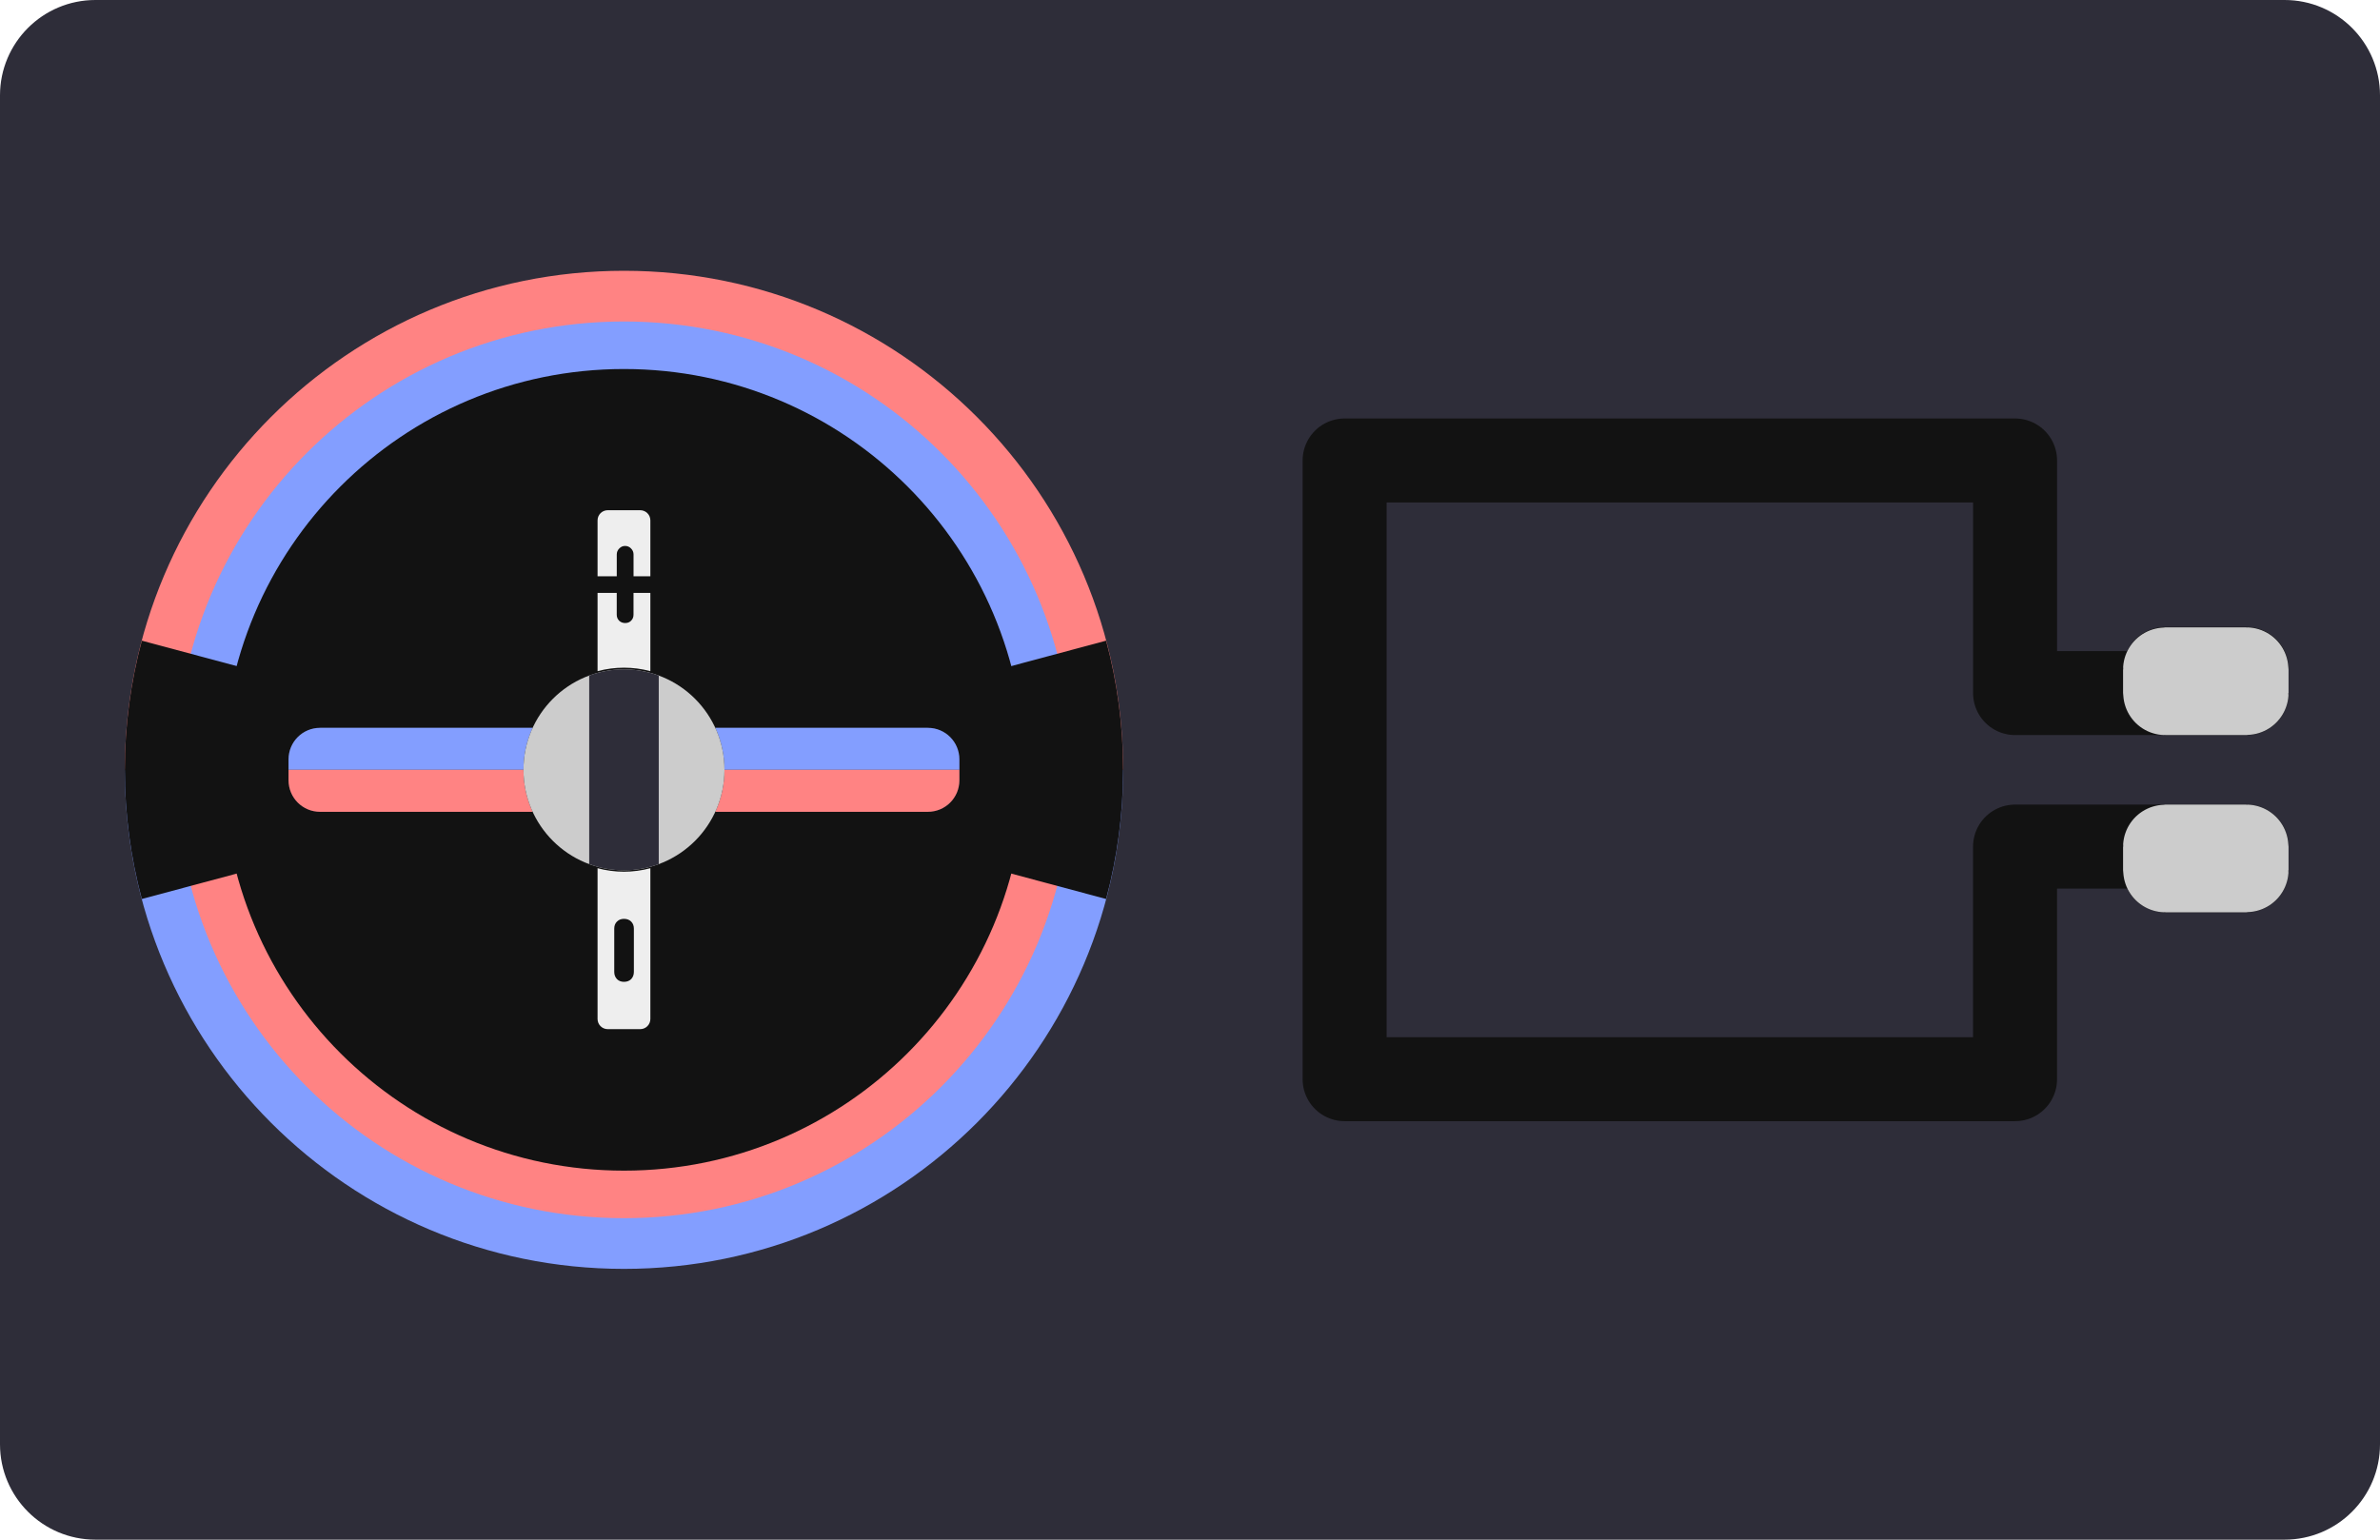
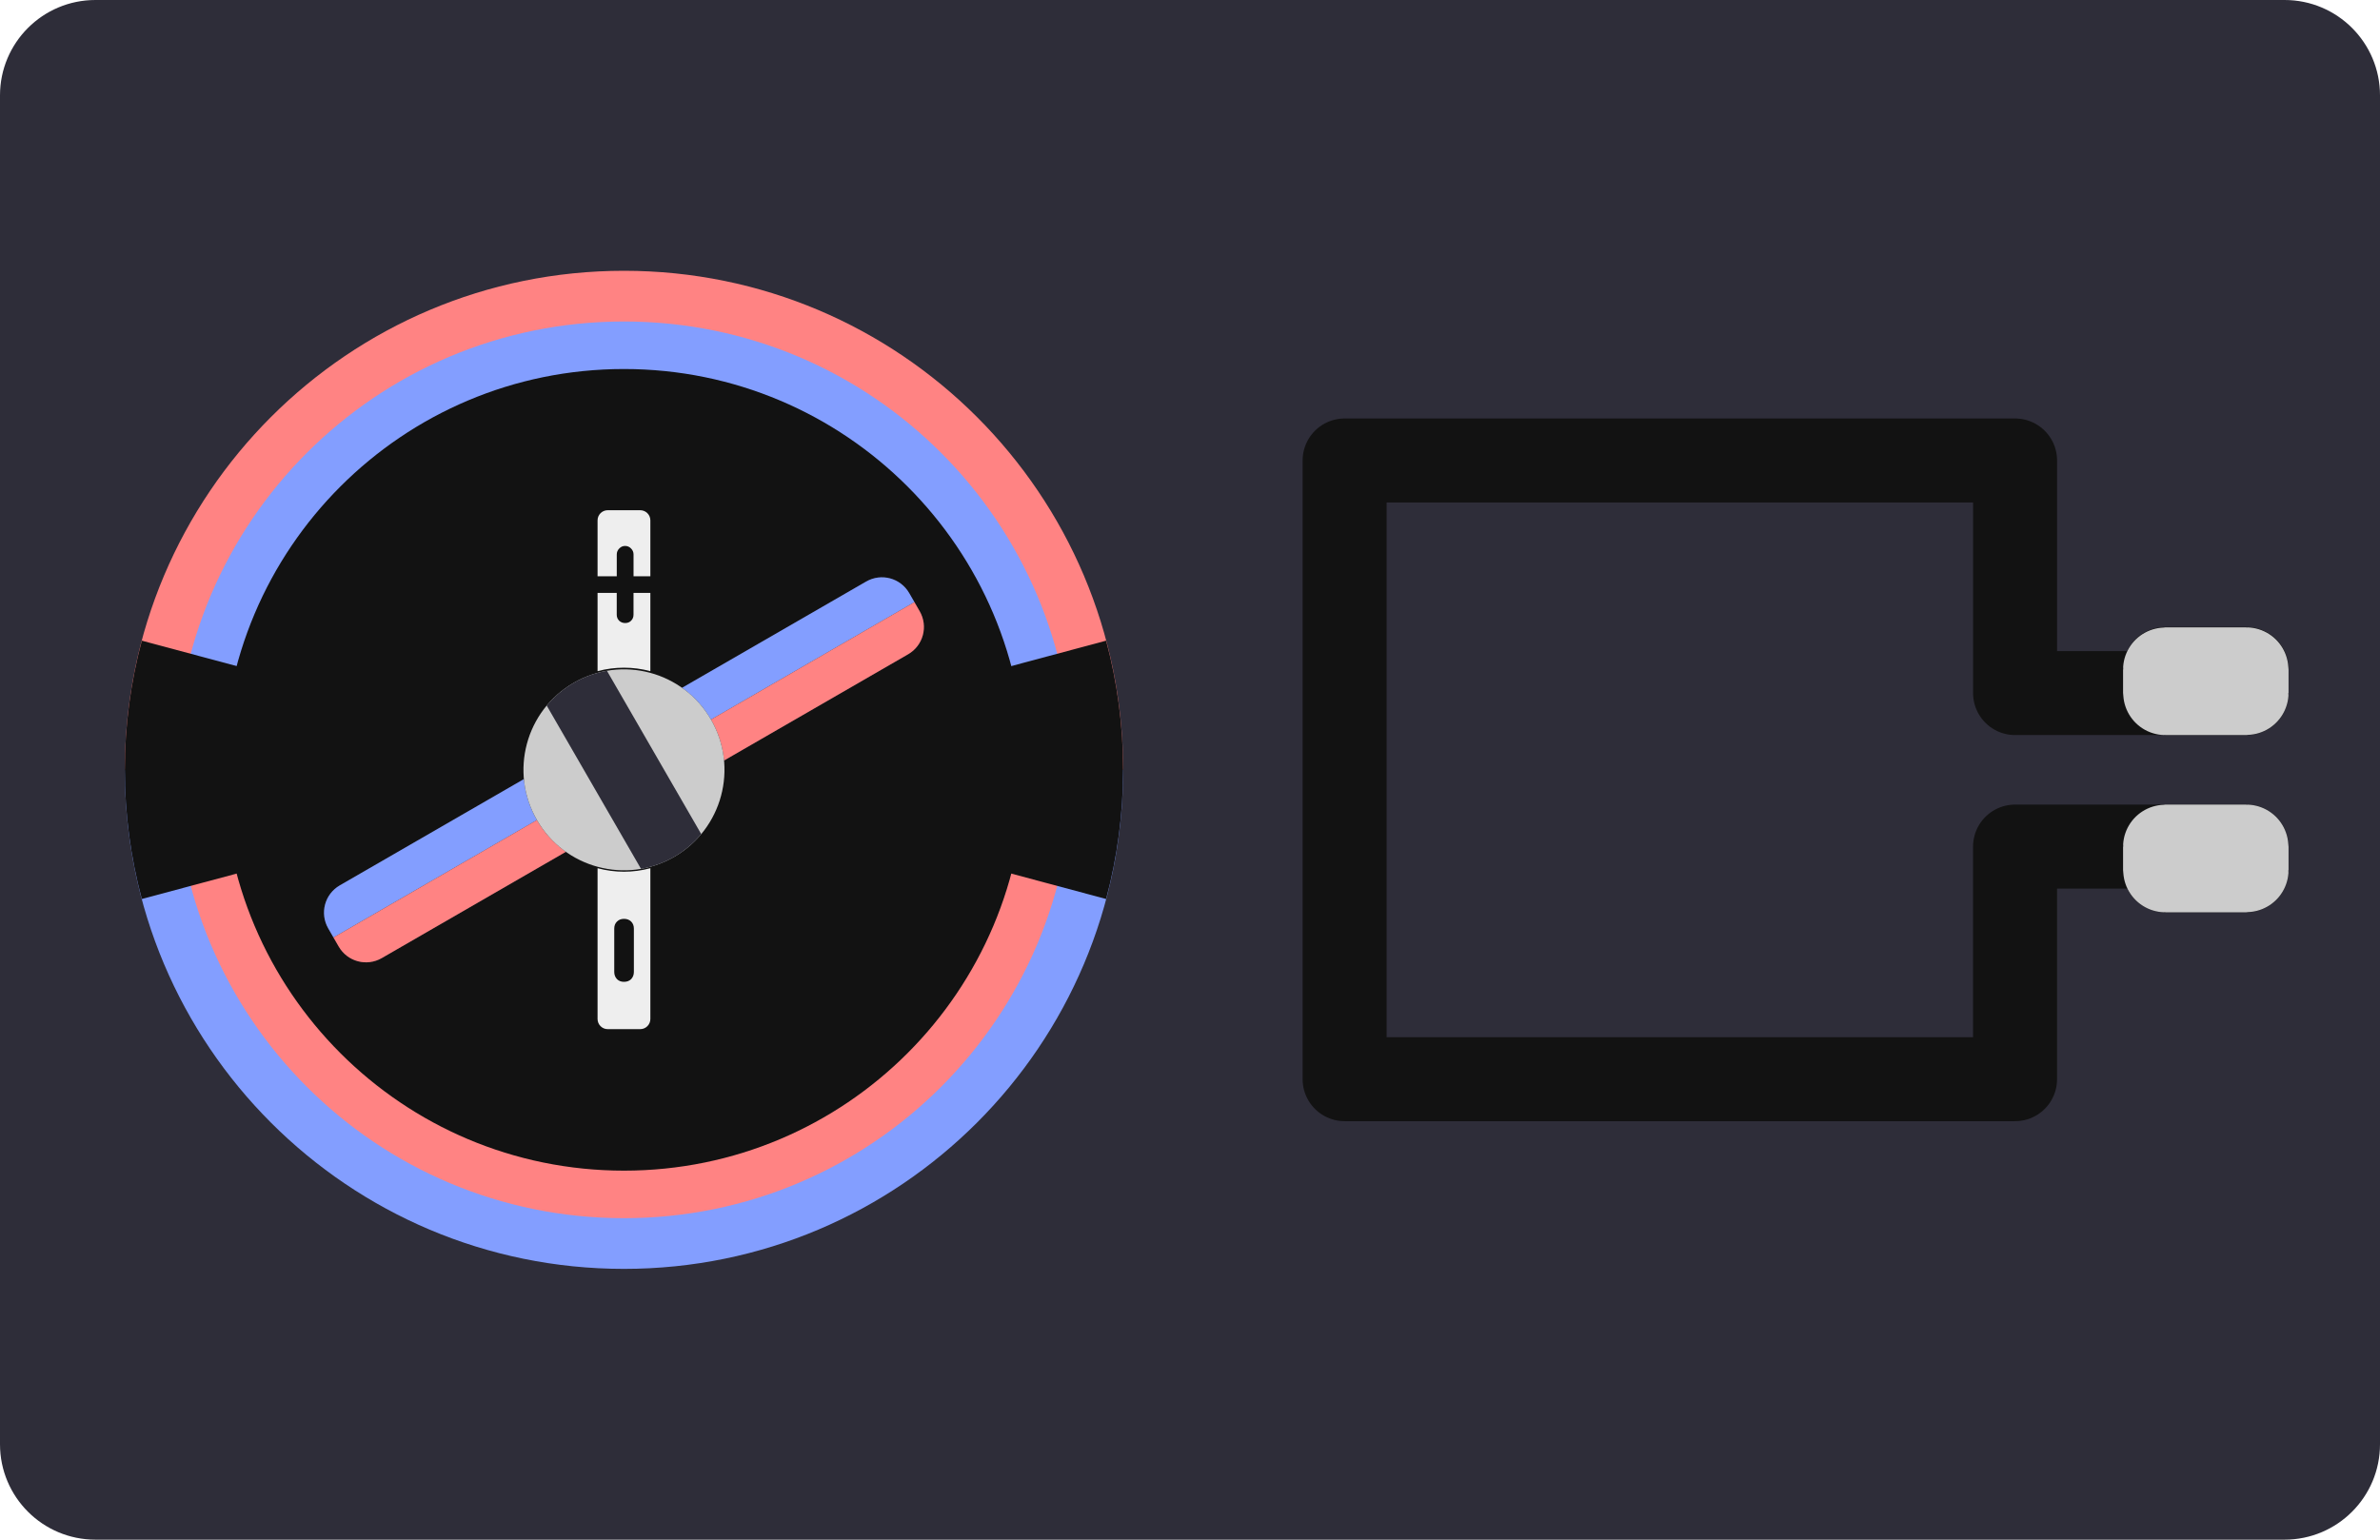
<svg xmlns="http://www.w3.org/2000/svg" width="85mm" height="55mm" viewBox="0 0 85 55" version="1.1" id="svg1">
  <defs id="defs1">
    <clipPath clipPathUnits="userSpaceOnUse" id="clipPath17">
      <circle style="display:inline;fill:#121212;fill-opacity:1;stroke-width:20.263;stroke-linecap:round;stroke-linejoin:round" id="circle18" cx="42.5" cy="-27.5" r="17.293" transform="scale(1,-1)" />
    </clipPath>
    <clipPath clipPathUnits="userSpaceOnUse" id="clipPath19">
      <circle style="display:inline;fill:#121212;fill-opacity:1;stroke-width:20.263;stroke-linecap:round;stroke-linejoin:round" id="circle20" cx="42.5" cy="-27.5" r="17.293" transform="scale(1,-1)" />
    </clipPath>
    <clipPath clipPathUnits="userSpaceOnUse" id="clipPath22">
      <path id="path22" clip-path="url(#clipPath17)" style="display:inline;fill:#ff8383;fill-opacity:1;stroke-width:25.228;stroke-linecap:round;stroke-linejoin:round" d="M 42.5,5.969 A 21.531,21.531 0 0 0 20.969,27.5 21.531,21.531 0 0 0 42.5,49.032 21.531,21.531 0 0 0 64.031,27.5 21.531,21.531 0 0 0 42.5,5.969 Z" transform="matrix(0.92968,0,0,-0.92968,2.9886,-1.933808)" />
    </clipPath>
  </defs>
  <g id="layer1" style="display:inline">
    <rect style="display:inline;fill:#2e2d39;fill-opacity:1;stroke-width:16;stroke-linecap:round;stroke-linejoin:round" id="rect1" width="85" height="55" x="0" y="-55" ry="3.408" transform="scale(1,-1)" />
    <rect style="display:inline;fill:#a8a5ff;stroke-width:16;stroke-linecap:round;stroke-linejoin:round" id="rect2" width="49.477" height="60.59" x="197.379" y="-74.844" ry="3.408" transform="scale(1,-1)" />
    <path id="circle8" style="display:inline;fill:#ff8383;fill-opacity:1;stroke-width:20.888;stroke-linecap:round;stroke-linejoin:round" d="M 22.285,9.673 A 17.827,17.827 0 0 0 4.458,27.5 H 40.112 A 17.827,17.827 0 0 0 22.285,9.673 Z" />
    <path id="circle7" style="display:inline;fill:#839eff;fill-opacity:1;stroke-width:18.766;stroke-linecap:round;stroke-linejoin:round" d="M 22.285,11.484 A 16.016,16.016 0 0 0 6.269,27.5 H 38.301 A 16.016,16.016 0 0 0 22.285,11.484 Z" />
    <path id="path9" style="display:inline;fill:#839eff;fill-opacity:1;stroke-width:20.888;stroke-linecap:round;stroke-linejoin:round" d="M 22.285,45.327 A 17.827,17.827 0 0 1 4.458,27.5 H 40.112 A 17.827,17.827 0 0 1 22.285,45.327 Z" />
    <path id="path10" style="display:inline;fill:#ff8383;fill-opacity:1;stroke-width:18.766;stroke-linecap:round;stroke-linejoin:round" d="M 22.285,43.516 A 16.016,16.016 0 0 1 6.269,27.5 H 38.301 A 16.016,16.016 0 0 1 22.285,43.516 Z" />
    <circle style="display:inline;fill:#121212;fill-opacity:1;stroke-width:16.777;stroke-linecap:round;stroke-linejoin:round" id="circle3" cx="22.285" cy="27.5" r="14.318" />
    <path style="display:inline;fill:#121212;fill-opacity:1;stroke-width:20.888;stroke-linecap:round;stroke-linejoin:round" id="circle10" d="m 5.065,32.114 a 17.827,17.827 0 0 1 0,-9.228 l 17.22,4.614 z" />
    <path style="display:inline;fill:#121212;fill-opacity:1;stroke-width:20.888;stroke-linecap:round;stroke-linejoin:round" id="path11" d="m -39.504,32.114 a 17.827,17.827 0 0 1 0,-9.228 l 17.22,4.614 z" transform="scale(-1,1)" />
-     <g id="dcmagnetouter" transform="matrix(0.8279647,0,0,-0.8279647,-12.90367,50.26902)">
+     <g id="dcmagnetouter" transform="matrix(0.7170384,-0.4139823,-0.4139823,-0.7170384,3.195209,64.81256)">
      <g id="dcmagnet">
-         <path id="rect6" style="fill:#2e2d39;stroke-width:3.846;stroke-linecap:round;stroke-linejoin:round;fill-opacity:1" d="m 29.392,29.312 c -0.754,0 -1.361,-0.607 -1.361,-1.361 v -0.901 c 0,-0.754 0.607,-1.361 1.361,-1.361 h 9.17 a 4.335,4.335 0 0 0 -0.397,1.811 4.335,4.335 0 0 0 0.397,1.812 z m 17.046,0 a 4.335,4.335 0 0 0 0.396,-1.812 4.335,4.335 0 0 0 -0.396,-1.811 h 9.17 c 0.754,0 1.361,0.607 1.361,1.361 v 0.901 c 0,0.754 -0.607,1.361 -1.361,1.361 z" />
+         <path id="rect6" style="fill:#2e2d39;fill-opacity:1;stroke-width:3.846;stroke-linecap:round;stroke-linejoin:round" d="m 29.392,29.312 c -0.754,0 -1.361,-0.607 -1.361,-1.361 v -0.901 c 0,-0.754 0.607,-1.361 1.361,-1.361 h 9.17 a 4.335,4.335 0 0 0 -0.397,1.811 4.335,4.335 0 0 0 0.397,1.812 z m 17.046,0 a 4.335,4.335 0 0 0 0.396,-1.812 4.335,4.335 0 0 0 -0.396,-1.811 h 9.17 c 0.754,0 1.361,0.607 1.361,1.361 v 0.901 c 0,0.754 -0.607,1.361 -1.361,1.361 z" />
        <g id="south">
-           <path id="southi" style="fill:#839eff;stroke-width:3.846;stroke-linecap:round;stroke-linejoin:round;fill-opacity:1" d="M 29.392 29.312 C 28.638 29.312 28.031 28.704 28.031 27.95 L 28.031 27.5 L 38.165 27.5 A 4.335 4.335 0 0 0 38.562 29.312 L 29.392 29.312 z M 46.438 29.312 A 4.335 4.335 0 0 0 46.834 27.5 L 56.968 27.5 L 56.968 27.95 C 56.968 28.704 56.362 29.312 55.608 29.312 L 46.438 29.312 z " />
+           <path id="southi" style="fill:#839eff;fill-opacity:1;stroke-width:3.846;stroke-linecap:round;stroke-linejoin:round" d="m 29.392,29.312 c -0.754,0 -1.361,-0.607 -1.361,-1.361 v -0.451 h 10.134 a 4.335,4.335 0 0 0 0.397,1.812 z m 17.046,0 a 4.335,4.335 0 0 0 0.396,-1.812 h 10.134 v 0.451 c 0,0.754 -0.607,1.361 -1.361,1.361 z" />
        </g>
        <g id="north">
          <path id="northi" style="fill:#ff8383;fill-opacity:1;stroke-width:3.846;stroke-linecap:round;stroke-linejoin:round" d="m 29.392,25.689 c -0.754,0 -1.361,0.607 -1.361,1.361 v 0.451 h 10.134 a 4.335,4.335 0 0 1 0.397,-1.812 z m 17.046,0 a 4.335,4.335 0 0 1 0.396,1.812 h 10.134 v -0.451 c 0,-0.754 -0.607,-1.361 -1.361,-1.361 z" />
        </g>
-         <circle style="fill:#cccccc;stroke:none;stroke-width:3.623;stroke-linecap:round;stroke-linejoin:round;fill-opacity:1" id="path1" cx="42.5" cy="-27.5" r="4.335" transform="scale(1,-1)" />
+         <circle style="fill:#cccccc;fill-opacity:1;stroke:none;stroke-width:3.623;stroke-linecap:round;stroke-linejoin:round" id="path1" cx="42.5" cy="-27.5" r="4.335" transform="scale(1,-1)" />
        <path id="path2" clip-path="none" style="display:inline;fill:#2e2d39;fill-opacity:1;stroke-width:3.61;stroke-linecap:round;stroke-linejoin:round" d="m 44,31.567 a 4.335,4.335 0 0 1 -1.5,0.268 4.335,4.335 0 0 1 -1.5,-0.268 v -8.134 a 4.335,4.335 0 0 1 1.5,-0.268 4.335,4.335 0 0 1 1.5,0.268 z" />
      </g>
    </g>
    <g id="brushes" transform="matrix(0.9999147,0,0,1,0.04335014,-0.046851)">
      <path id="rect4" style="fill:#eeeeee;fill-opacity:1;stroke:none;stroke-width:1.096;stroke-linecap:round;stroke-linejoin:round" d="m 21.3,36.447 c 0,0.201 0.162,0.363 0.363,0.363 h 1.16 c 0.201,0 0.363,-0.162 0.363,-0.363 v -5.386 a 3.644,3.644 0 0 1 -0.943,0.125 3.644,3.644 0 0 1 -0.943,-0.125 z m 0,-12.425 a 3.644,3.644 0 0 1 0.943,-0.124 3.644,3.644 0 0 1 0.943,0.124 v -5.386 c 0,-0.201 -0.162,-0.363 -0.363,-0.363 h -1.16 c -0.201,0 -0.363,0.162 -0.363,0.363 z" />
      <path d="m 20.908,20.929 q 0,0.128 0.082,0.215 0.087,0.082 0.215,0.082 h 0.78 v 0.78 q 0,0.128 0.087,0.215 0.087,0.082 0.215,0.082 0.128,0 0.21,-0.082 0.087,-0.087 0.087,-0.215 v -0.78 h 0.78 q 0.122,0 0.21,-0.087 0.087,-0.093 0.087,-0.21 0,-0.134 -0.087,-0.215 -0.082,-0.082 -0.21,-0.082 H 22.585 v -0.78 q 0,-0.122 -0.087,-0.21 -0.087,-0.093 -0.215,-0.093 -0.122,0 -0.21,0.093 -0.087,0.087 -0.087,0.21 v 0.78 h -0.78 q -0.128,0 -0.215,0.082 -0.082,0.082 -0.082,0.215 z" id="dcmplus" style="font-weight:bold;font-size:2.089px;line-height:1.3;font-family:Comfortaa;-inkscape-font-specification:'Comfortaa Bold';fill:#121212;fill-opacity:1;stroke-width:0.832;stroke-linecap:round;stroke-linejoin:round;stroke-opacity:0" aria-label="+" />
      <path d="m 21.896,34.766 q 0,0.153 0.097,0.257 0.097,0.097 0.25,0.097 0.16,0 0.257,-0.097 0.097,-0.104 0.097,-0.257 v -1.549 q 0,-0.153 -0.097,-0.25 -0.097,-0.097 -0.257,-0.097 -0.153,0 -0.25,0.097 -0.097,0.097 -0.097,0.25 z" id="dcmminus" style="font-weight:bold;font-size:2.089px;line-height:1.3;font-family:Comfortaa;-inkscape-font-specification:'Comfortaa Bold';fill:#121212;fill-opacity:1;stroke-width:0.992;stroke-linecap:round;stroke-linejoin:round;stroke-opacity:0" aria-label="-" />
    </g>
    <path style="fill:none;stroke:#121212;stroke-width:3;stroke-linecap:round;stroke-linejoin:round;stroke-opacity:1" d="m 77.324,30.242 h 2.91 l 10e-7,0.847 h -2.91 l 0,-0.847 -5.358,1e-6 -2e-6,8.309 H 48.022 V 16.449 h 23.945 l 2e-6,8.309 h 5.358 l -10e-7,-0.86 h 2.91 l -10e-7,0.86 H 77.324" id="path12" />
    <rect style="fill:#2e2d39;stroke:#cccccc;stroke-width:3;stroke-linecap:round;stroke-linejoin:round;stroke-opacity:1" id="rect3" width="2.91" height="0.847" x="77.324" y="30.242" ry="0.006" />
    <rect style="fill:#2e2d39;stroke:#cccccc;stroke-width:3;stroke-linecap:round;stroke-linejoin:round;stroke-opacity:1" id="rect5" width="2.91" height="0.847" x="77.324" y="23.911" ry="0.006" />
  </g>
</svg>
